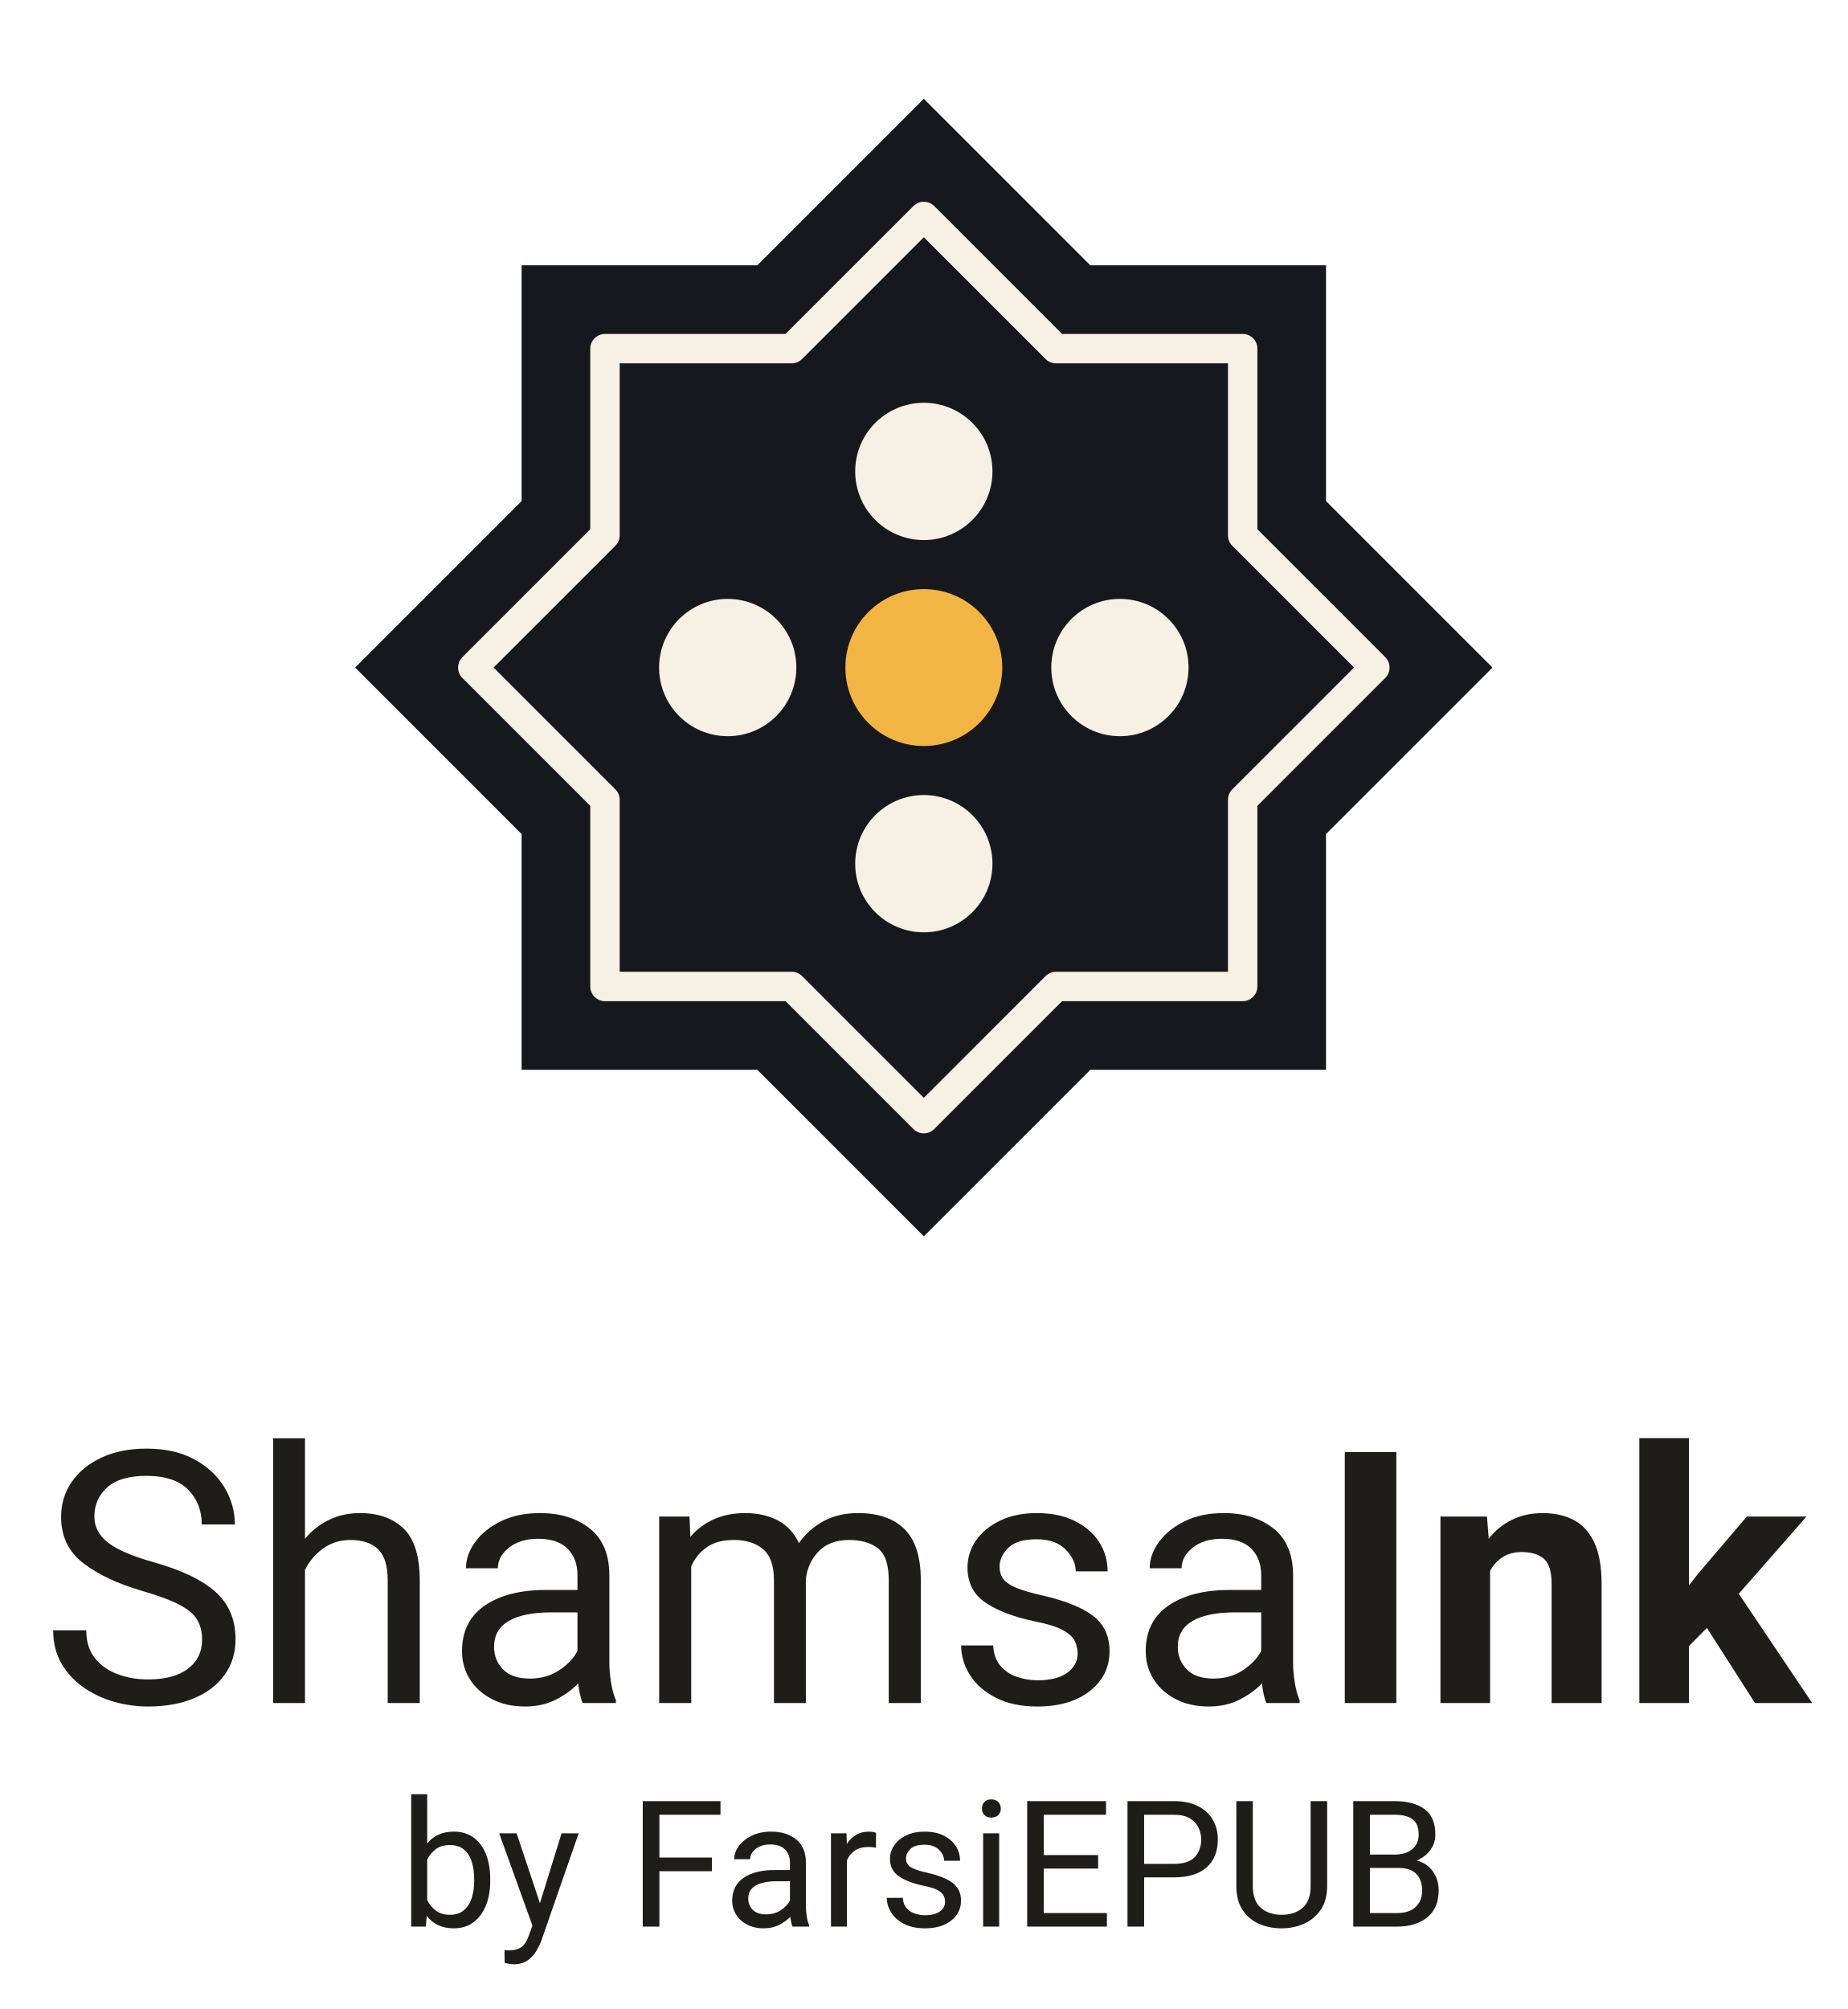
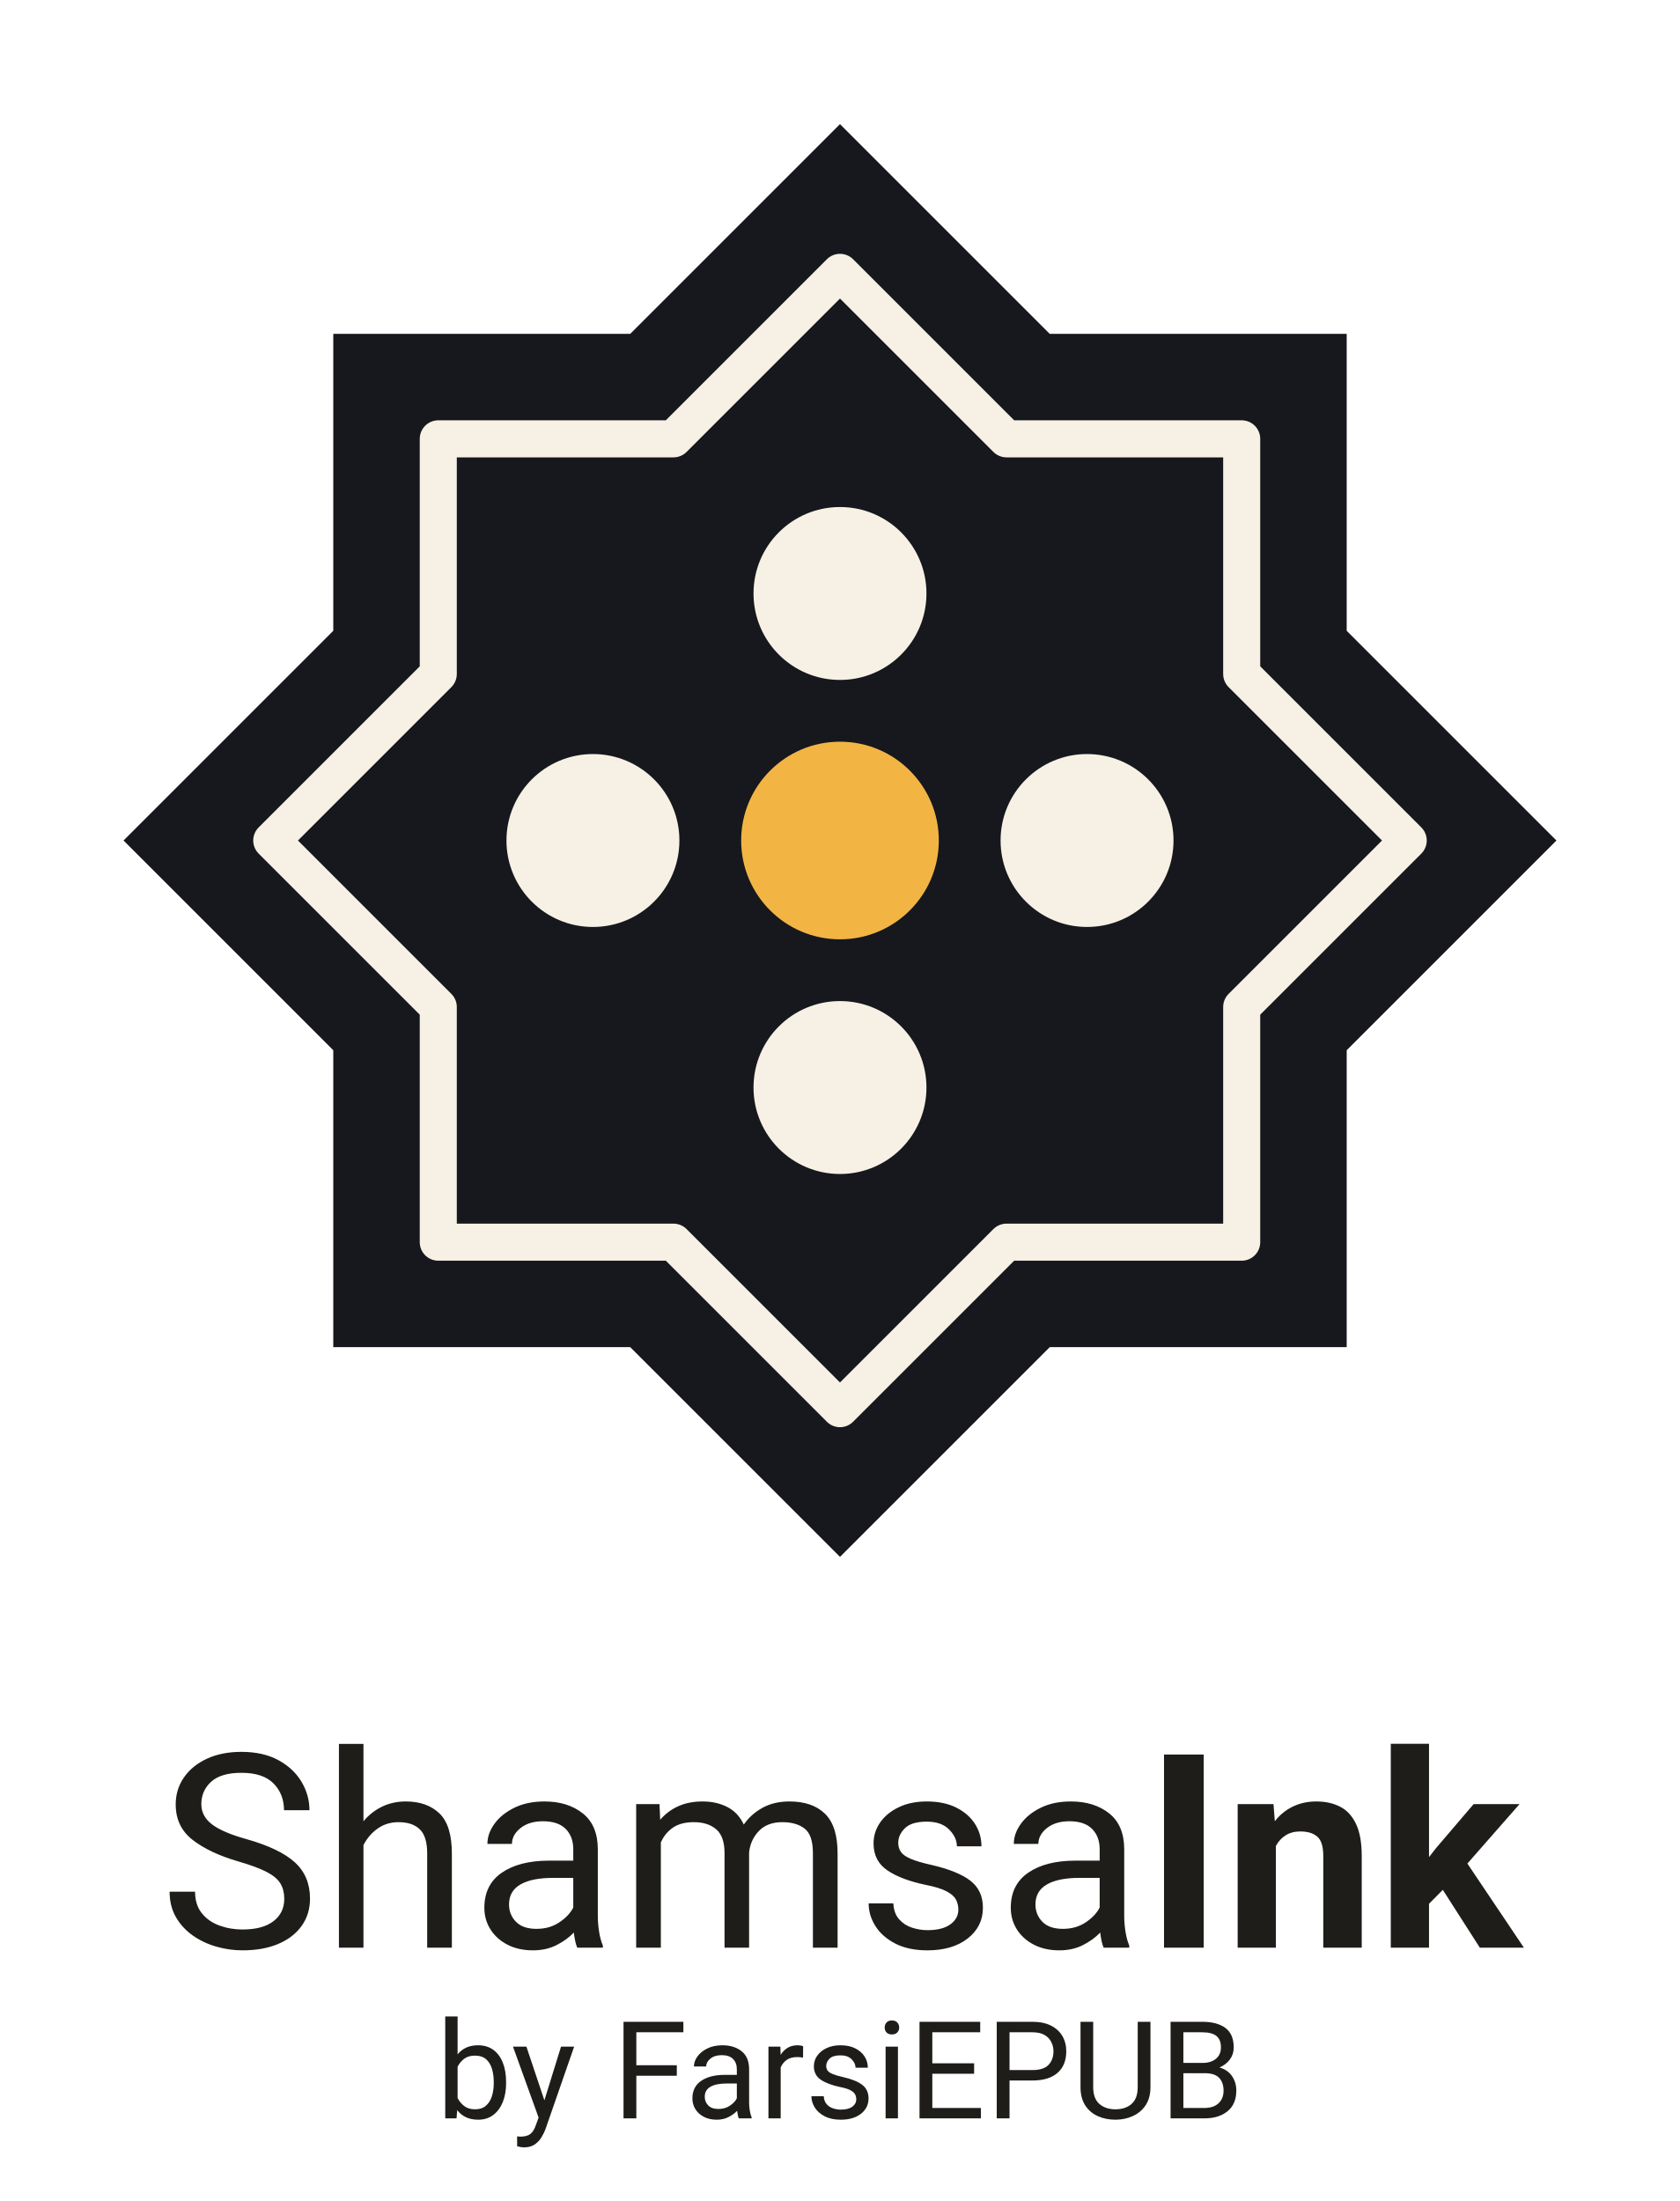
- <svg xmlns="http://www.w3.org/2000/svg" viewBox="-2 -2 94.23 102.36" width="942" height="1024" role="img" aria-label="ShamsaInk by FarsiEPUB">
-   <g transform="translate(13.11 0)">
+ <svg xmlns="http://www.w3.org/2000/svg" viewBox="-2 -2 68.00 89.05" width="680" height="891" role="img" aria-label="ShamsaInk by FarsiEPUB">
+   <g transform="translate(0.00 0)">
    <path d="M32.00 3.00L40.49 11.49L52.51 11.49L52.51 23.51L61.00 32.00L52.51 40.49L52.51 52.51L40.49 52.51L32.00 61.00L23.51 52.51L11.49 52.51L11.49 40.49L3.00 32.00L11.49 23.51L11.49 11.49L23.51 11.49Z" fill="#16181D" />
    <path d="M32.00 9.00L38.74 15.74L48.26 15.74L48.26 25.26L55.00 32.00L48.26 38.74L48.26 48.26L38.74 48.26L32.00 55.00L25.26 48.26L15.74 48.26L15.74 38.74L9.00 32.00L15.74 25.26L15.74 15.74L25.26 15.74Z" fill="none" stroke="#F6F1E4" stroke-width="1.5" stroke-linejoin="round" />
    <circle cx="32" cy="22" r="3.5" fill="#F6F1E4" />
    <circle cx="22" cy="32" r="3.5" fill="#F6F1E4" />
    <circle cx="42" cy="32" r="3.5" fill="#F6F1E4" />
    <circle cx="32" cy="42" r="3.5" fill="#F6F1E4" />
    <circle cx="32" cy="32" r="5" fill="none" />
    <circle cx="32" cy="32" r="4" fill="#F2B544" />
  </g>
-   <path fill="#1f1d1a" d="M8.306 81.562Q8.306 80.965 8.051 80.543Q7.796 80.121 7.137 79.778Q6.478 79.436 5.265 79.084Q3.366 78.53 2.241 77.66Q1.116 76.79 1.116 75.305Q1.116 74.312 1.657 73.525Q2.197 72.738 3.177 72.281Q4.157 71.824 5.467 71.824Q6.908 71.824 7.915 72.374Q8.921 72.923 9.448 73.806Q9.976 74.689 9.976 75.691H8.288Q8.288 74.619 7.594 73.916Q6.899 73.213 5.467 73.213Q4.113 73.213 3.463 73.806Q2.812 74.399 2.812 75.287Q2.812 76.087 3.52 76.627Q4.228 77.168 5.81 77.607Q7.989 78.223 9.0 79.137Q10.011 80.051 10.011 81.545Q10.011 82.582 9.457 83.355Q8.903 84.129 7.901 84.551Q6.899 84.973 5.546 84.973Q4.658 84.973 3.801 84.727Q2.944 84.48 2.246 83.988Q1.547 83.496 1.129 82.771Q0.712 82.046 0.712 81.088H2.399Q2.399 81.958 2.843 82.512Q3.287 83.065 4.008 83.329Q4.729 83.593 5.546 83.593Q6.873 83.593 7.589 83.043Q8.306 82.494 8.306 81.562ZM13.553 71.297V76.421Q14.062 75.806 14.774 75.458Q15.486 75.111 16.356 75.111Q17.763 75.111 18.584 75.902Q19.406 76.693 19.406 78.565V84.797H17.771V78.548Q17.771 77.432 17.284 76.957Q16.796 76.482 15.873 76.482Q15.091 76.482 14.493 76.904Q13.896 77.326 13.553 78.003V84.797H11.927V71.297ZM27.712 84.797Q27.633 84.621 27.576 84.353Q27.519 84.085 27.483 83.795Q27.026 84.278 26.341 84.625Q25.655 84.973 24.776 84.973Q23.81 84.973 23.084 84.595Q22.359 84.217 21.959 83.58Q21.56 82.942 21.56 82.151Q21.56 80.622 22.72 79.827Q23.88 79.031 25.84 79.031H27.448V78.275Q27.448 77.432 26.943 76.926Q26.438 76.421 25.444 76.421Q24.521 76.421 23.955 76.874Q23.388 77.326 23.388 77.924H21.762Q21.762 77.238 22.228 76.592Q22.693 75.946 23.542 75.529Q24.39 75.111 25.541 75.111Q27.088 75.111 28.081 75.902Q29.074 76.693 29.074 78.293V82.723Q29.074 83.197 29.158 83.733Q29.241 84.27 29.408 84.656V84.797ZM25.014 83.549Q25.893 83.549 26.539 83.109Q27.185 82.67 27.448 82.134V80.174H26.104Q24.706 80.174 23.95 80.609Q23.194 81.044 23.194 81.932Q23.194 82.608 23.651 83.079Q24.108 83.549 25.014 83.549ZM35.438 76.482Q34.567 76.482 34.04 76.852Q33.513 77.221 33.249 77.827V84.797H31.614V75.287H33.161L33.205 76.324Q33.688 75.753 34.392 75.432Q35.095 75.111 36.018 75.111Q36.932 75.111 37.648 75.476Q38.364 75.841 38.742 76.641Q39.217 75.955 39.977 75.533Q40.737 75.111 41.766 75.111Q43.295 75.111 44.125 75.929Q44.956 76.746 44.956 78.548V84.797H43.321V78.53Q43.321 77.335 42.772 76.909Q42.223 76.482 41.291 76.482Q40.307 76.482 39.744 77.067Q39.182 77.651 39.094 78.486V84.797H37.468V78.539Q37.468 77.423 36.914 76.953Q36.36 76.482 35.438 76.482ZM52.954 82.274Q52.954 81.923 52.8 81.62Q52.646 81.316 52.176 81.066Q51.706 80.815 50.766 80.631Q49.175 80.297 48.256 79.677Q47.338 79.058 47.338 77.889Q47.338 77.133 47.773 76.504Q48.208 75.876 49.003 75.494Q49.799 75.111 50.862 75.111Q52.005 75.111 52.813 75.516Q53.622 75.92 54.053 76.592Q54.483 77.265 54.483 78.082H52.857Q52.857 77.493 52.343 76.97Q51.829 76.447 50.862 76.447Q49.852 76.447 49.412 76.887Q48.973 77.326 48.973 77.845Q48.973 78.196 49.148 78.451Q49.324 78.706 49.794 78.908Q50.265 79.11 51.161 79.312Q52.919 79.717 53.75 80.358Q54.58 81.0 54.58 82.151Q54.58 83.399 53.574 84.186Q52.567 84.973 50.906 84.973Q49.649 84.973 48.779 84.524Q47.909 84.076 47.461 83.364Q47.013 82.652 47.013 81.861H48.647Q48.683 82.529 49.034 82.92Q49.386 83.312 49.896 83.474Q50.405 83.637 50.906 83.637Q51.899 83.637 52.427 83.25Q52.954 82.863 52.954 82.274ZM62.578 84.797Q62.499 84.621 62.442 84.353Q62.385 84.085 62.35 83.795Q61.893 84.278 61.207 84.625Q60.521 84.973 59.643 84.973Q58.676 84.973 57.951 84.595Q57.226 84.217 56.826 83.58Q56.426 82.942 56.426 82.151Q56.426 80.622 57.586 79.827Q58.746 79.031 60.706 79.031H62.314V78.275Q62.314 77.432 61.809 76.926Q61.304 76.421 60.311 76.421Q59.388 76.421 58.821 76.874Q58.254 77.326 58.254 77.924H56.628Q56.628 77.238 57.094 76.592Q57.56 75.946 58.408 75.529Q59.256 75.111 60.407 75.111Q61.954 75.111 62.947 75.902Q63.94 76.693 63.94 78.293V82.723Q63.94 83.197 64.024 83.733Q64.107 84.27 64.274 84.656V84.797ZM59.88 83.549Q60.759 83.549 61.405 83.109Q62.051 82.67 62.314 82.134V80.174H60.97Q59.572 80.174 58.816 80.609Q58.061 81.044 58.061 81.932Q58.061 82.608 58.518 83.079Q58.975 83.549 59.88 83.549Z" />
-   <path fill="#1f1d1a" d="M69.205 72.0V84.797H66.577V72.0ZM75.604 77.098Q75.032 77.098 74.628 77.357Q74.224 77.616 73.986 78.056V84.797H71.455V75.287H73.828L73.916 76.421Q74.408 75.788 75.107 75.45Q75.806 75.111 76.667 75.111Q77.563 75.111 78.24 75.458Q78.917 75.806 79.295 76.601Q79.673 77.396 79.673 78.732V84.797H77.124V78.724Q77.124 77.783 76.729 77.44Q76.333 77.098 75.604 77.098ZM87.495 84.797 85.043 80.965 84.129 81.888V84.797H81.598V71.288H84.129V78.794L84.612 78.179L87.082 75.287H90.123L86.669 79.225L90.413 84.797Z" />
-   <path fill="#1f1d1a" d="M22.999 93.778V93.871Q22.999 94.565 22.781 95.11Q22.564 95.655 22.151 95.969Q21.738 96.283 21.149 96.283Q20.683 96.283 20.338 96.118Q19.993 95.954 19.76 95.646L19.716 96.195H18.969V89.445H19.786V91.955Q20.019 91.665 20.355 91.509Q20.692 91.353 21.14 91.353Q21.738 91.353 22.153 91.656Q22.568 91.959 22.783 92.506Q22.999 93.053 22.999 93.778ZM22.181 93.871V93.778Q22.181 93.304 22.063 92.908Q21.944 92.513 21.672 92.275Q21.399 92.038 20.938 92.038Q20.494 92.038 20.217 92.251Q19.94 92.464 19.786 92.776V94.846Q19.945 95.163 20.226 95.378Q20.507 95.593 20.947 95.593Q21.386 95.593 21.658 95.36Q21.931 95.127 22.056 94.734Q22.181 94.341 22.181 93.871ZM24.344 91.44 25.534 95.0 26.637 91.44H27.508L25.6 96.929Q25.512 97.162 25.348 97.441Q25.183 97.72 24.902 97.918Q24.62 98.116 24.19 98.116Q24.093 98.116 23.944 98.089Q23.794 98.063 23.733 98.045L23.728 97.386Q23.763 97.391 23.84 97.397Q23.917 97.404 23.948 97.404Q24.365 97.404 24.596 97.235Q24.827 97.065 24.976 96.626L25.152 96.143L23.456 91.44ZM34.306 92.675V93.37H31.625V96.195H30.777V89.797H34.741V90.491H31.625V92.675ZM38.415 96.195Q38.375 96.107 38.347 95.973Q38.318 95.839 38.301 95.694Q38.072 95.936 37.729 96.11Q37.386 96.283 36.947 96.283Q36.464 96.283 36.101 96.094Q35.739 95.905 35.539 95.587Q35.339 95.268 35.339 94.873Q35.339 94.108 35.919 93.71Q36.499 93.312 37.479 93.312H38.283V92.935Q38.283 92.513 38.03 92.26Q37.778 92.007 37.281 92.007Q36.82 92.007 36.536 92.234Q36.253 92.46 36.253 92.759H35.44Q35.44 92.416 35.673 92.093Q35.906 91.77 36.33 91.561Q36.754 91.353 37.329 91.353Q38.103 91.353 38.599 91.748Q39.096 92.144 39.096 92.943V95.158Q39.096 95.396 39.138 95.664Q39.179 95.932 39.263 96.125V96.195ZM37.066 95.571Q37.505 95.571 37.828 95.352Q38.151 95.132 38.283 94.864V93.884H37.611Q36.912 93.884 36.534 94.101Q36.156 94.319 36.156 94.763Q36.156 95.101 36.385 95.336Q36.613 95.571 37.066 95.571ZM42.673 91.414 42.669 92.17Q42.489 92.135 42.273 92.135Q41.856 92.135 41.588 92.322Q41.32 92.508 41.188 92.82V96.195H40.375V91.44H41.166L41.183 91.985Q41.364 91.695 41.643 91.524Q41.922 91.353 42.313 91.353Q42.401 91.353 42.515 91.372Q42.629 91.392 42.673 91.414ZM46.193 94.934Q46.193 94.758 46.116 94.607Q46.039 94.455 45.804 94.33Q45.569 94.205 45.099 94.112Q44.303 93.945 43.844 93.635Q43.385 93.326 43.385 92.741Q43.385 92.363 43.603 92.049Q43.82 91.735 44.218 91.544Q44.615 91.353 45.147 91.353Q45.719 91.353 46.123 91.555Q46.527 91.757 46.742 92.093Q46.958 92.429 46.958 92.838H46.145Q46.145 92.543 45.888 92.282Q45.631 92.021 45.147 92.021Q44.642 92.021 44.422 92.24Q44.202 92.46 44.202 92.719Q44.202 92.895 44.29 93.022Q44.378 93.15 44.613 93.251Q44.848 93.352 45.297 93.453Q46.176 93.655 46.591 93.976Q47.006 94.297 47.006 94.873Q47.006 95.497 46.503 95.89Q46 96.283 45.169 96.283Q44.541 96.283 44.106 96.059Q43.671 95.835 43.447 95.479Q43.222 95.123 43.222 94.728H44.04Q44.057 95.062 44.233 95.257Q44.409 95.453 44.664 95.534Q44.919 95.615 45.169 95.615Q45.666 95.615 45.929 95.422Q46.193 95.229 46.193 94.934ZM48.074 90.179Q48.074 89.981 48.195 89.845Q48.316 89.709 48.553 89.709Q48.786 89.709 48.911 89.845Q49.036 89.981 49.036 90.179Q49.036 90.368 48.911 90.502Q48.786 90.636 48.553 90.636Q48.316 90.636 48.195 90.502Q48.074 90.368 48.074 90.179ZM48.953 91.44V96.195H48.135V91.44ZM54.446 95.505V96.195H50.381V89.797H54.402V90.491H51.229V92.548H53.998V93.238H51.229V95.505ZM57.856 93.686H56.344V96.195H55.496V89.797H57.856Q58.581 89.797 59.082 90.047Q59.583 90.298 59.843 90.74Q60.102 91.181 60.102 91.748Q60.102 92.675 59.524 93.181Q58.946 93.686 57.856 93.686ZM57.856 90.491H56.344V92.996H57.856Q58.603 92.996 58.928 92.649Q59.254 92.302 59.254 91.757Q59.254 91.427 59.111 91.137Q58.968 90.847 58.66 90.669Q58.353 90.491 57.856 90.491ZM64.835 89.797H65.678V94.125Q65.678 94.846 65.358 95.325Q65.037 95.804 64.507 96.044Q63.978 96.283 63.358 96.283Q62.708 96.283 62.183 96.044Q61.657 95.804 61.352 95.325Q61.047 94.846 61.047 94.125V89.797H61.886V94.125Q61.886 94.877 62.292 95.235Q62.699 95.593 63.358 95.593Q64.026 95.593 64.43 95.235Q64.835 94.877 64.835 94.125ZM69.251 96.195H67.01V89.797H69.106Q70.091 89.797 70.642 90.203Q71.194 90.61 71.194 91.502Q71.194 91.946 70.941 92.291Q70.688 92.636 70.249 92.825Q70.789 92.974 71.077 93.392Q71.365 93.809 71.365 94.35Q71.365 95.246 70.787 95.721Q70.209 96.195 69.251 96.195ZM69.106 90.491H67.858V92.521H69.133Q69.682 92.521 70.014 92.249Q70.345 91.977 70.345 91.493Q70.345 90.966 70.04 90.729Q69.735 90.491 69.106 90.491ZM70.521 94.358Q70.521 93.822 70.229 93.512Q69.937 93.203 69.291 93.203H67.858V95.505H69.251Q69.853 95.505 70.187 95.196Q70.521 94.886 70.521 94.358Z" />
+   <path fill="#1f1d1a" d="M9.506 74.844Q9.506 74.479 9.35 74.221Q9.194 73.963 8.792 73.753Q8.389 73.544 7.647 73.329Q6.487 72.991 5.8 72.459Q5.112 71.927 5.112 71.02Q5.112 70.413 5.443 69.932Q5.773 69.451 6.372 69.172Q6.971 68.893 7.771 68.893Q8.652 68.893 9.267 69.228Q9.882 69.564 10.204 70.104Q10.526 70.644 10.526 71.256H9.495Q9.495 70.601 9.071 70.171Q8.646 69.741 7.771 69.741Q6.944 69.741 6.546 70.104Q6.149 70.466 6.149 71.009Q6.149 71.498 6.581 71.828Q7.014 72.158 7.98 72.427Q9.312 72.803 9.93 73.361Q10.548 73.92 10.548 74.833Q10.548 75.467 10.209 75.939Q9.871 76.412 9.259 76.67Q8.646 76.928 7.819 76.928Q7.277 76.928 6.753 76.777Q6.229 76.627 5.802 76.326Q5.375 76.025 5.12 75.582Q4.865 75.139 4.865 74.554H5.896Q5.896 75.085 6.168 75.424Q6.439 75.762 6.879 75.923Q7.32 76.084 7.819 76.084Q8.63 76.084 9.068 75.749Q9.506 75.413 9.506 74.844ZM12.712 68.57V71.702Q13.024 71.326 13.459 71.114Q13.894 70.901 14.426 70.901Q15.285 70.901 15.787 71.385Q16.29 71.868 16.29 73.012V76.82H15.291V73.001Q15.291 72.319 14.992 72.029Q14.694 71.739 14.13 71.739Q13.652 71.739 13.287 71.997Q12.922 72.255 12.712 72.668V76.82H11.719V68.57ZM21.365 76.82Q21.317 76.713 21.282 76.549Q21.247 76.385 21.226 76.208Q20.946 76.503 20.527 76.716Q20.108 76.928 19.571 76.928Q18.98 76.928 18.537 76.697Q18.094 76.466 17.85 76.076Q17.605 75.687 17.605 75.204Q17.605 74.269 18.314 73.783Q19.023 73.297 20.221 73.297H21.204V72.835Q21.204 72.319 20.895 72.01Q20.586 71.702 19.979 71.702Q19.416 71.702 19.069 71.978Q18.723 72.255 18.723 72.62H17.729Q17.729 72.201 18.014 71.806Q18.298 71.412 18.817 71.156Q19.335 70.901 20.039 70.901Q20.984 70.901 21.591 71.385Q22.198 71.868 22.198 72.846V75.553Q22.198 75.843 22.249 76.17Q22.3 76.498 22.402 76.734V76.82ZM19.716 76.058Q20.253 76.058 20.648 75.789Q21.043 75.521 21.204 75.193V73.995H20.382Q19.528 73.995 19.066 74.261Q18.604 74.527 18.604 75.069Q18.604 75.483 18.884 75.77Q19.163 76.058 19.716 76.058ZM26.086 71.739Q25.555 71.739 25.232 71.965Q24.91 72.19 24.749 72.561V76.82H23.75V71.009H24.695L24.722 71.643Q25.018 71.293 25.447 71.097Q25.877 70.901 26.441 70.901Q27 70.901 27.437 71.124Q27.875 71.347 28.106 71.836Q28.396 71.417 28.861 71.159Q29.325 70.901 29.954 70.901Q30.888 70.901 31.396 71.401Q31.903 71.9 31.903 73.001V76.82H30.904V72.991Q30.904 72.26 30.569 72Q30.233 71.739 29.664 71.739Q29.062 71.739 28.718 72.096Q28.375 72.454 28.321 72.964V76.82H27.327V72.996Q27.327 72.314 26.989 72.027Q26.65 71.739 26.086 71.739ZM36.791 75.279Q36.791 75.064 36.697 74.879Q36.603 74.693 36.316 74.54Q36.028 74.387 35.454 74.274Q34.481 74.07 33.92 73.692Q33.359 73.313 33.359 72.599Q33.359 72.137 33.625 71.753Q33.891 71.369 34.377 71.135Q34.863 70.901 35.513 70.901Q36.211 70.901 36.705 71.148Q37.199 71.396 37.462 71.806Q37.726 72.217 37.726 72.717H36.732Q36.732 72.357 36.418 72.037Q36.104 71.718 35.513 71.718Q34.895 71.718 34.626 71.986Q34.358 72.255 34.358 72.572Q34.358 72.787 34.465 72.942Q34.573 73.098 34.86 73.222Q35.147 73.345 35.695 73.469Q36.77 73.716 37.277 74.108Q37.785 74.5 37.785 75.204Q37.785 75.966 37.17 76.447Q36.555 76.928 35.54 76.928Q34.771 76.928 34.24 76.654Q33.708 76.38 33.434 75.945Q33.16 75.51 33.16 75.026H34.159Q34.181 75.435 34.396 75.674Q34.61 75.913 34.922 76.012Q35.233 76.111 35.54 76.111Q36.146 76.111 36.469 75.875Q36.791 75.639 36.791 75.279ZM42.672 76.82Q42.624 76.713 42.589 76.549Q42.554 76.385 42.533 76.208Q42.253 76.503 41.834 76.716Q41.416 76.928 40.878 76.928Q40.288 76.928 39.844 76.697Q39.401 76.466 39.157 76.076Q38.913 75.687 38.913 75.204Q38.913 74.269 39.622 73.783Q40.331 73.297 41.528 73.297H42.511V72.835Q42.511 72.319 42.202 72.01Q41.894 71.702 41.287 71.702Q40.723 71.702 40.376 71.978Q40.03 72.255 40.03 72.62H39.036Q39.036 72.201 39.321 71.806Q39.605 71.412 40.124 71.156Q40.642 70.901 41.346 70.901Q42.291 70.901 42.898 71.385Q43.505 71.868 43.505 72.846V75.553Q43.505 75.843 43.556 76.17Q43.607 76.498 43.709 76.734V76.82ZM41.023 76.058Q41.561 76.058 41.955 75.789Q42.35 75.521 42.511 75.193V73.995H41.689Q40.835 73.995 40.374 74.261Q39.912 74.527 39.912 75.069Q39.912 75.483 40.191 75.77Q40.47 76.058 41.023 76.058Z" />
+   <path fill="#1f1d1a" d="M46.722 69.0V76.82H45.116V69.0ZM50.632 72.115Q50.283 72.115 50.036 72.274Q49.789 72.432 49.644 72.701V76.82H48.097V71.009H49.547L49.601 71.702Q49.902 71.315 50.329 71.108Q50.756 70.901 51.282 70.901Q51.83 70.901 52.244 71.114Q52.657 71.326 52.888 71.812Q53.119 72.298 53.119 73.114V76.82H51.562V73.109Q51.562 72.534 51.32 72.325Q51.078 72.115 50.632 72.115ZM57.899 76.82 56.401 74.479 55.842 75.042V76.82H54.295V68.565H55.842V73.152L56.138 72.776L57.647 71.009H59.505L57.395 73.415L59.683 76.82Z" />
+   <path fill="#1f1d1a" d="M18.485 82.253V82.31Q18.485 82.734 18.352 83.067Q18.219 83.4 17.967 83.592Q17.714 83.784 17.354 83.784Q17.07 83.784 16.859 83.683Q16.648 83.583 16.506 83.395L16.479 83.73H16.022V79.605H16.522V81.139Q16.664 80.962 16.87 80.866Q17.075 80.771 17.349 80.771Q17.714 80.771 17.968 80.956Q18.222 81.142 18.353 81.476Q18.485 81.81 18.485 82.253ZM17.985 82.31V82.253Q17.985 81.963 17.913 81.722Q17.84 81.48 17.674 81.335Q17.507 81.19 17.225 81.19Q16.954 81.19 16.785 81.32Q16.616 81.45 16.522 81.641V82.906Q16.619 83.099 16.79 83.231Q16.962 83.363 17.231 83.363Q17.499 83.363 17.666 83.22Q17.832 83.078 17.909 82.838Q17.985 82.597 17.985 82.31ZM19.307 80.825 20.035 83.0 20.709 80.825H21.24L20.075 84.179Q20.021 84.321 19.92 84.492Q19.82 84.662 19.648 84.783Q19.476 84.904 19.213 84.904Q19.154 84.904 19.062 84.888Q18.971 84.872 18.933 84.861L18.931 84.458Q18.952 84.461 18.999 84.465Q19.046 84.469 19.065 84.469Q19.32 84.469 19.461 84.366Q19.602 84.262 19.693 83.994L19.801 83.698L18.764 80.825ZM25.395 81.579V82.004H23.757V83.73H23.238V79.82H25.661V80.245H23.757V81.579ZM27.906 83.73Q27.882 83.677 27.864 83.595Q27.847 83.513 27.836 83.424Q27.696 83.572 27.487 83.678Q27.277 83.784 27.009 83.784Q26.714 83.784 26.492 83.669Q26.27 83.553 26.148 83.359Q26.026 83.164 26.026 82.922Q26.026 82.455 26.38 82.212Q26.735 81.969 27.334 81.969H27.825V81.738Q27.825 81.48 27.671 81.326Q27.516 81.171 27.213 81.171Q26.931 81.171 26.758 81.309Q26.585 81.448 26.585 81.63H26.088Q26.088 81.421 26.23 81.224Q26.372 81.026 26.632 80.899Q26.891 80.771 27.243 80.771Q27.715 80.771 28.019 81.013Q28.322 81.254 28.322 81.743V83.097Q28.322 83.242 28.348 83.406Q28.373 83.569 28.424 83.688V83.73ZM27.081 83.349Q27.35 83.349 27.547 83.215Q27.745 83.081 27.825 82.917V82.318H27.414Q26.987 82.318 26.756 82.451Q26.526 82.584 26.526 82.855Q26.526 83.062 26.665 83.205Q26.805 83.349 27.081 83.349ZM30.508 80.809 30.505 81.271Q30.395 81.249 30.264 81.249Q30.009 81.249 29.845 81.363Q29.681 81.477 29.6 81.668V83.73H29.104V80.825H29.587L29.598 81.158Q29.708 80.98 29.878 80.876Q30.049 80.771 30.288 80.771Q30.342 80.771 30.411 80.783Q30.481 80.795 30.508 80.809ZM32.659 82.96Q32.659 82.852 32.612 82.76Q32.565 82.667 32.422 82.59Q32.278 82.514 31.991 82.458Q31.505 82.355 31.224 82.166Q30.943 81.977 30.943 81.62Q30.943 81.389 31.076 81.197Q31.209 81.005 31.452 80.888Q31.695 80.771 32.02 80.771Q32.369 80.771 32.616 80.895Q32.863 81.018 32.995 81.224Q33.127 81.429 33.127 81.679H32.63Q32.63 81.499 32.473 81.339Q32.316 81.179 32.02 81.179Q31.711 81.179 31.577 81.313Q31.443 81.448 31.443 81.606Q31.443 81.714 31.496 81.792Q31.55 81.869 31.694 81.931Q31.838 81.993 32.111 82.055Q32.649 82.178 32.902 82.374Q33.156 82.57 33.156 82.922Q33.156 83.303 32.849 83.544Q32.541 83.784 32.034 83.784Q31.65 83.784 31.384 83.647Q31.118 83.51 30.981 83.293Q30.844 83.075 30.844 82.833H31.343Q31.354 83.038 31.462 83.157Q31.569 83.277 31.725 83.326Q31.88 83.376 32.034 83.376Q32.337 83.376 32.498 83.258Q32.659 83.14 32.659 82.96ZM33.809 80.054Q33.809 79.933 33.883 79.85Q33.956 79.767 34.101 79.767Q34.244 79.767 34.32 79.85Q34.397 79.933 34.397 80.054Q34.397 80.169 34.32 80.251Q34.244 80.333 34.101 80.333Q33.956 80.333 33.883 80.251Q33.809 80.169 33.809 80.054ZM34.346 80.825V83.73H33.846V80.825ZM37.703 83.309V83.73H35.219V79.82H37.676V80.245H35.737V81.501H37.429V81.923H35.737V83.309ZM39.787 82.197H38.863V83.73H38.345V79.82H39.787Q40.23 79.82 40.536 79.973Q40.842 80.126 41.001 80.396Q41.159 80.666 41.159 81.013Q41.159 81.579 40.806 81.888Q40.453 82.197 39.787 82.197ZM39.787 80.245H38.863V81.775H39.787Q40.243 81.775 40.442 81.563Q40.641 81.351 40.641 81.018Q40.641 80.817 40.553 80.639Q40.466 80.462 40.278 80.353Q40.09 80.245 39.787 80.245ZM44.051 79.82H44.567V82.466Q44.567 82.906 44.371 83.199Q44.175 83.491 43.851 83.638Q43.528 83.784 43.149 83.784Q42.752 83.784 42.431 83.638Q42.11 83.491 41.923 83.199Q41.736 82.906 41.736 82.466V79.82H42.249V82.466Q42.249 82.925 42.498 83.144Q42.746 83.363 43.149 83.363Q43.557 83.363 43.804 83.144Q44.051 82.925 44.051 82.466ZM46.75 83.73H45.381V79.82H46.662Q47.263 79.82 47.6 80.069Q47.937 80.317 47.937 80.862Q47.937 81.134 47.783 81.344Q47.629 81.555 47.36 81.671Q47.69 81.762 47.866 82.017Q48.042 82.272 48.042 82.603Q48.042 83.15 47.689 83.44Q47.336 83.73 46.75 83.73ZM46.662 80.245H45.899V81.485H46.678Q47.014 81.485 47.216 81.319Q47.419 81.152 47.419 80.857Q47.419 80.535 47.232 80.39Q47.046 80.245 46.662 80.245ZM47.526 82.608Q47.526 82.28 47.348 82.091Q47.169 81.902 46.775 81.902H45.899V83.309H46.75Q47.118 83.309 47.322 83.12Q47.526 82.93 47.526 82.608Z" />
</svg>
